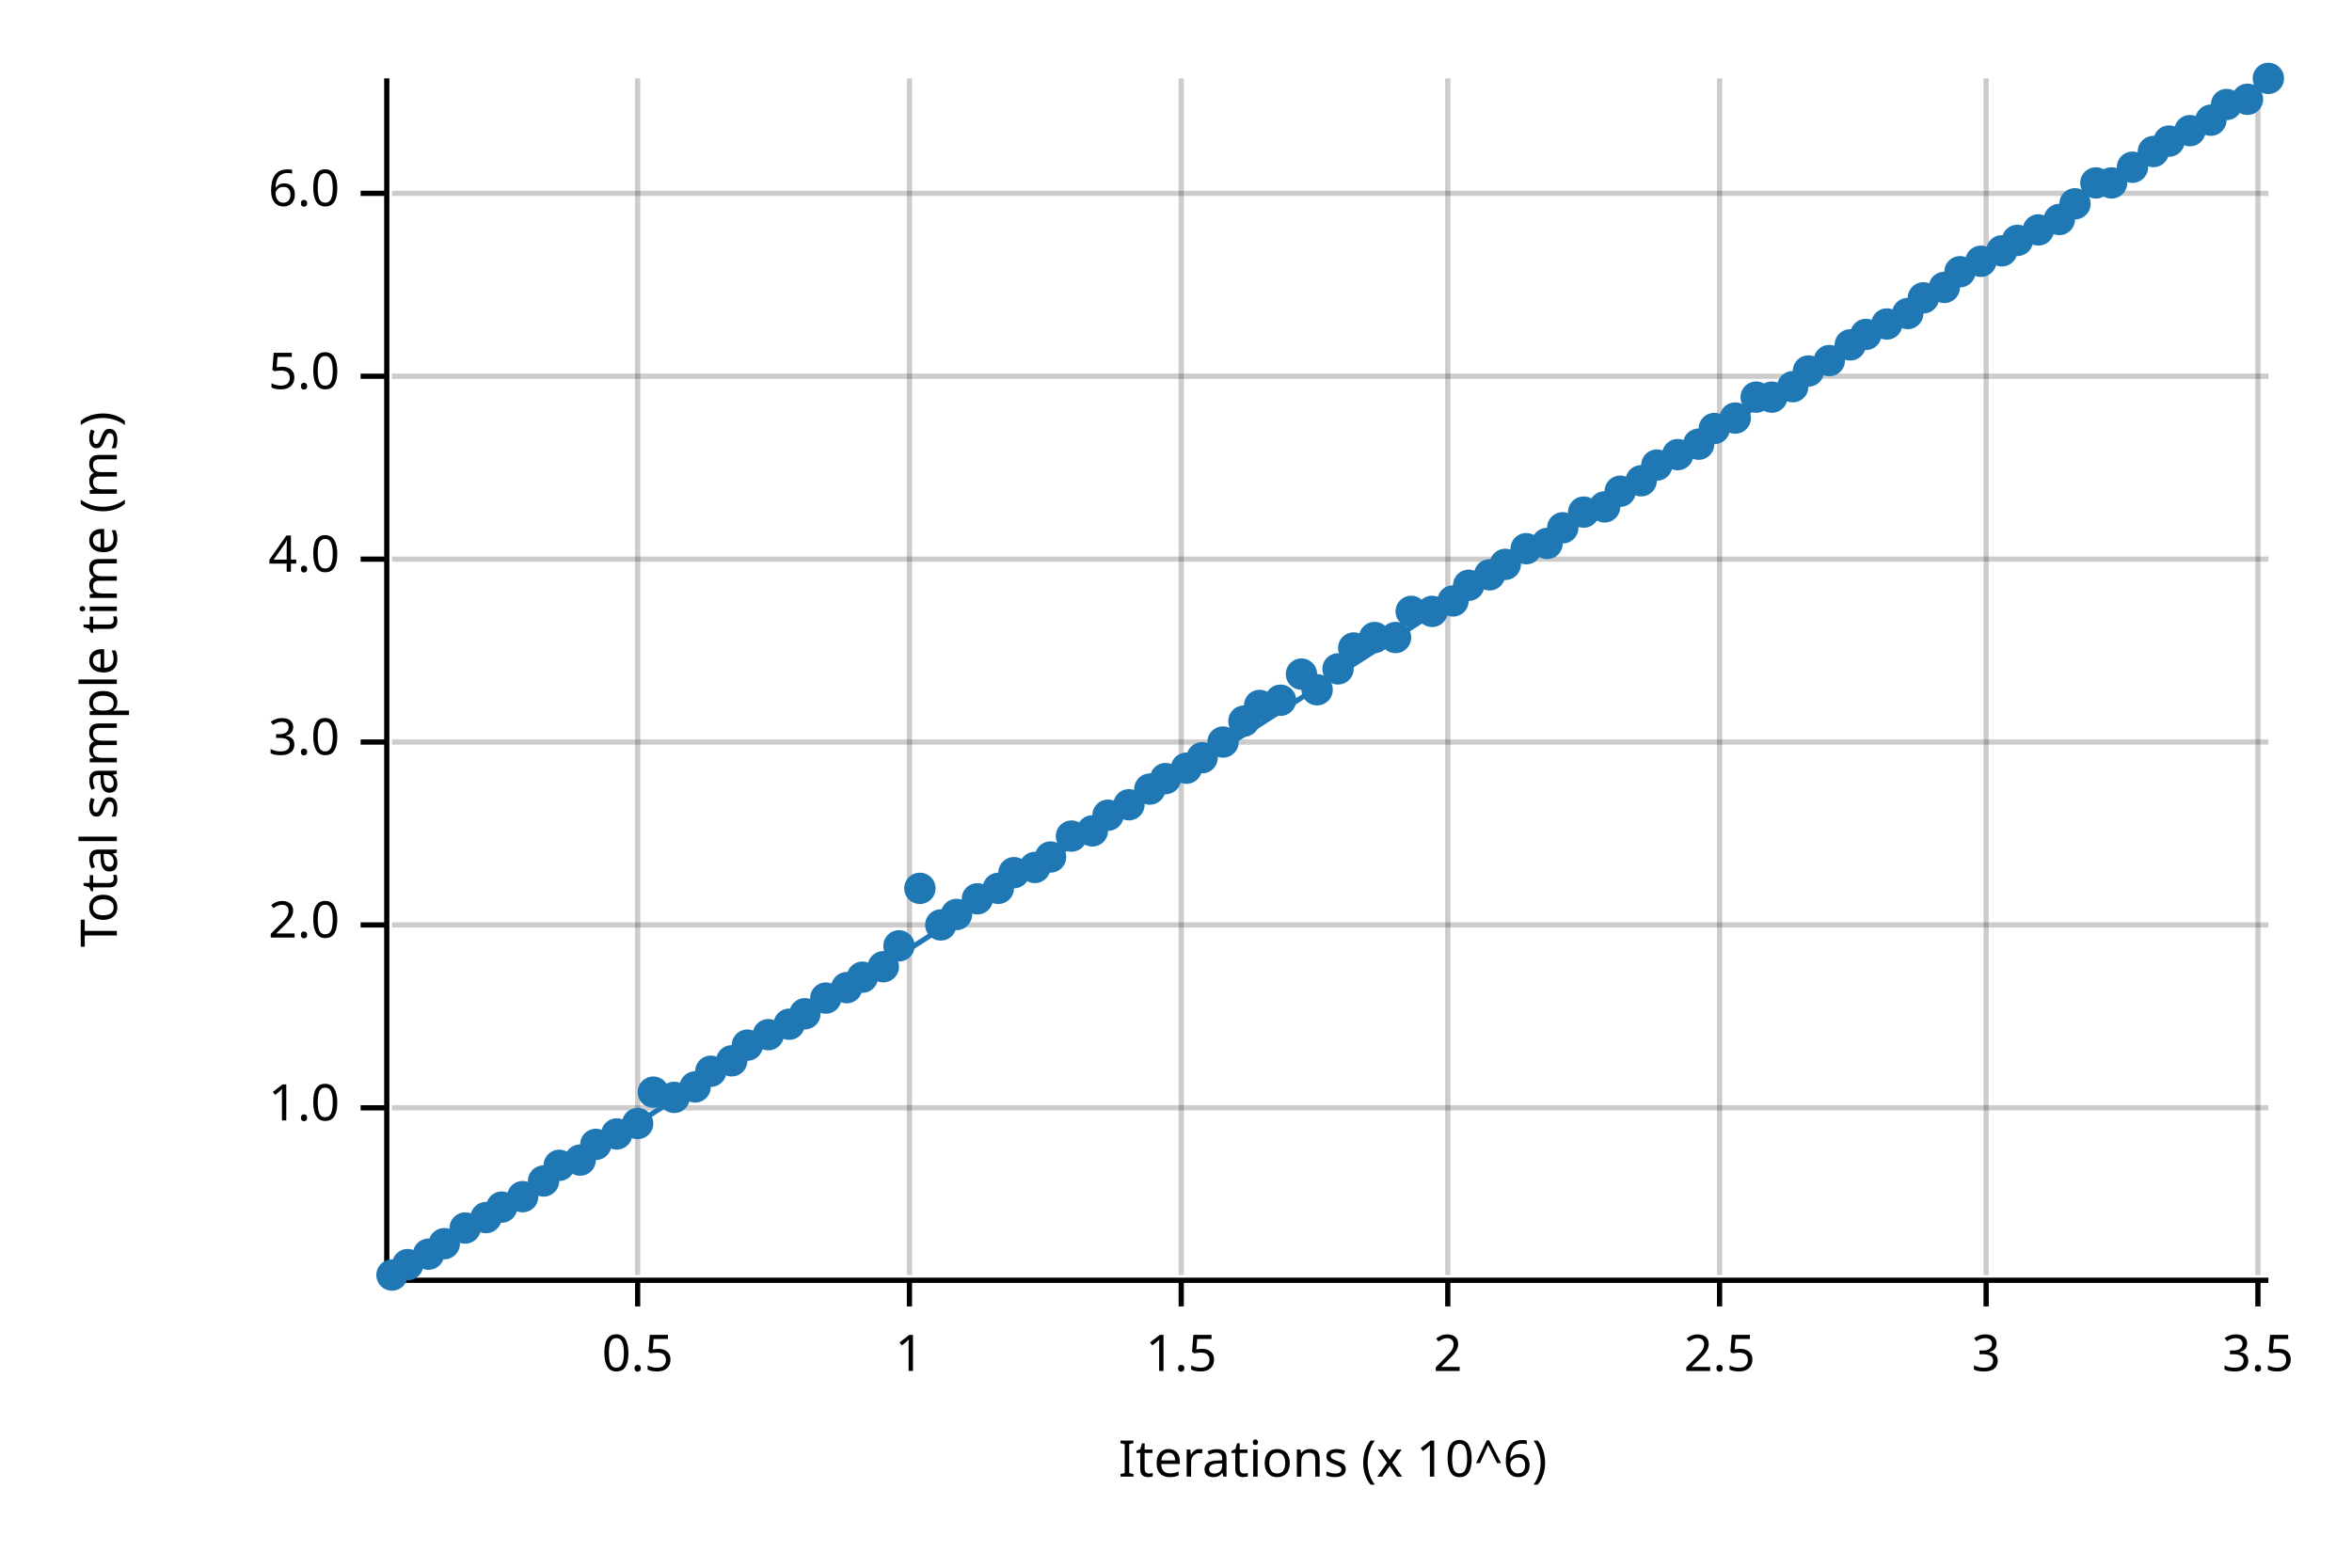
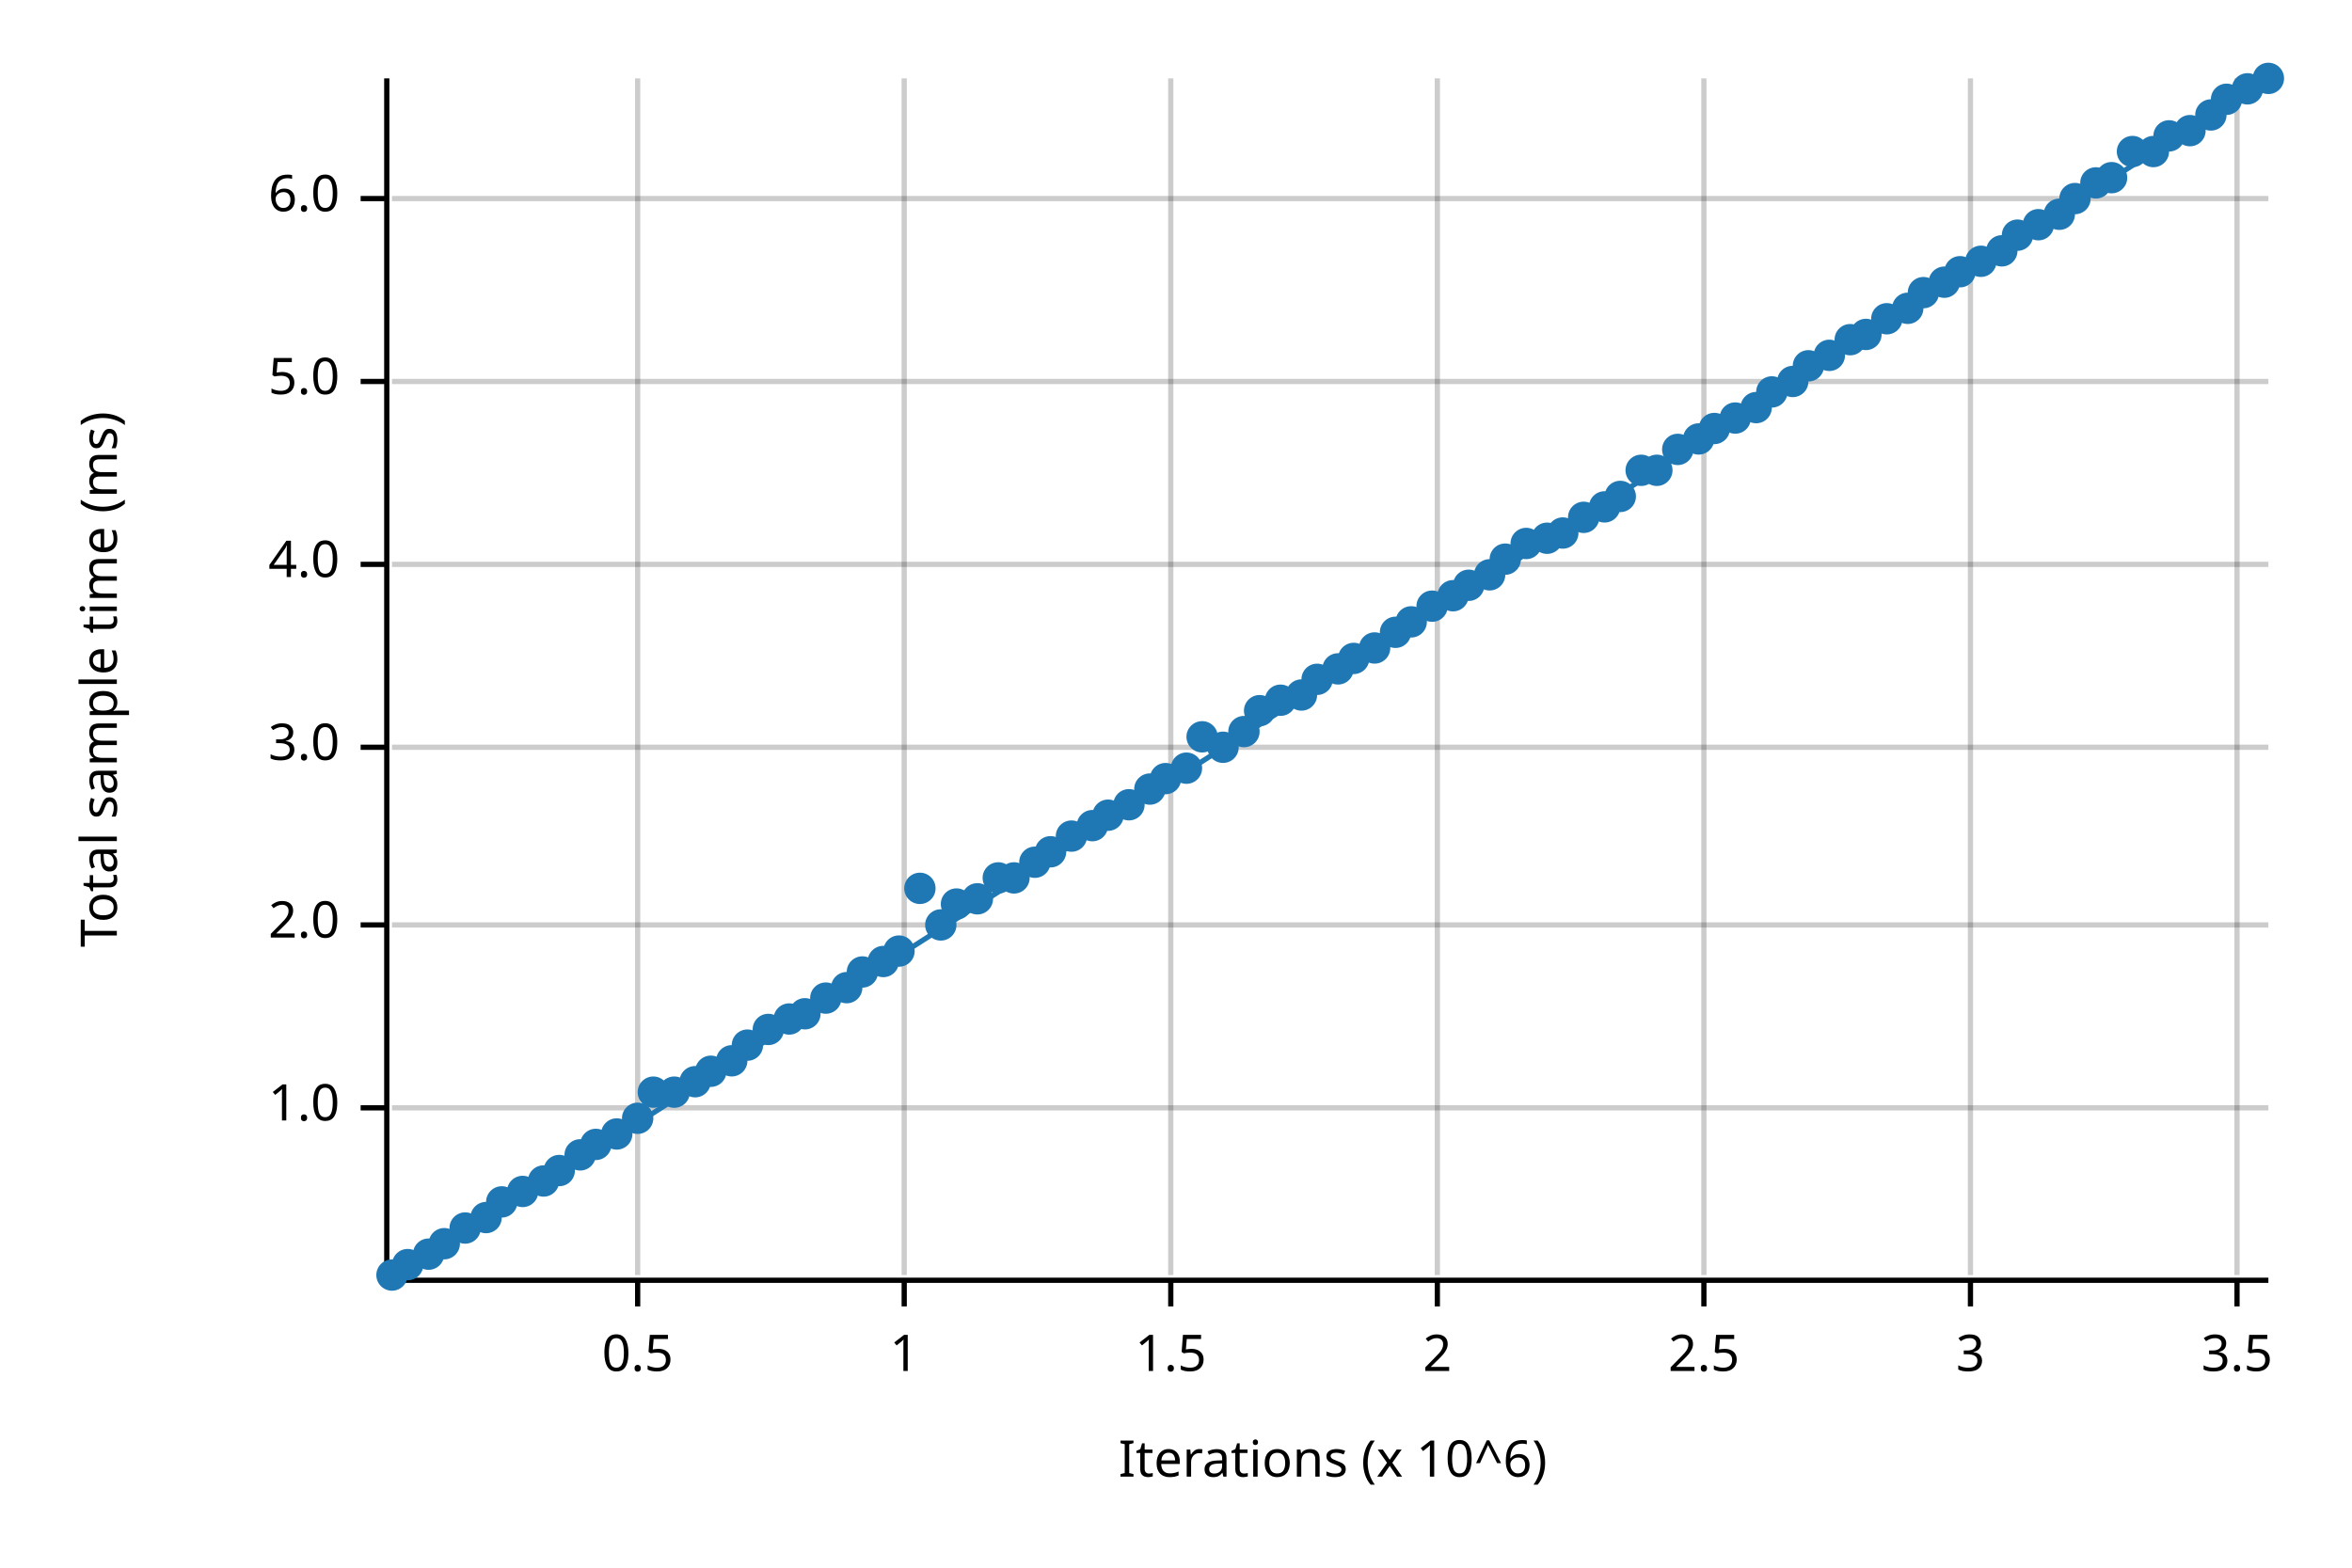
<svg xmlns="http://www.w3.org/2000/svg" width="450" height="300" viewBox="0 0 450 300">
  <text x="15" y="130" dy="0.76em" text-anchor="middle" font-family="sans-serif" font-size="9.677" opacity="1" fill="#000000" transform="rotate(270, 15, 130)">
Total sample time (ms)
</text>
  <text x="255" y="285" dy="-0.5ex" text-anchor="middle" font-family="sans-serif" font-size="9.677" opacity="1" fill="#000000">
Iterations (x 10^6)
</text>
  <line opacity="0.2" stroke="#000000" stroke-width="1" x1="122" y1="244" x2="122" y2="15" />
-   <line opacity="0.2" stroke="#000000" stroke-width="1" x1="174" y1="244" x2="174" y2="15" />
-   <line opacity="0.2" stroke="#000000" stroke-width="1" x1="226" y1="244" x2="226" y2="15" />
-   <line opacity="0.2" stroke="#000000" stroke-width="1" x1="277" y1="244" x2="277" y2="15" />
-   <line opacity="0.2" stroke="#000000" stroke-width="1" x1="329" y1="244" x2="329" y2="15" />
-   <line opacity="0.2" stroke="#000000" stroke-width="1" x1="380" y1="244" x2="380" y2="15" />
-   <line opacity="0.2" stroke="#000000" stroke-width="1" x1="432" y1="244" x2="432" y2="15" />
+   <line opacity="0.2" stroke="#000000" stroke-width="1" x1="173" y1="244" x2="173" y2="15" />
+   <line opacity="0.2" stroke="#000000" stroke-width="1" x1="224" y1="244" x2="224" y2="15" />
+   <line opacity="0.2" stroke="#000000" stroke-width="1" x1="275" y1="244" x2="275" y2="15" />
+   <line opacity="0.2" stroke="#000000" stroke-width="1" x1="326" y1="244" x2="326" y2="15" />
+   <line opacity="0.2" stroke="#000000" stroke-width="1" x1="377" y1="244" x2="377" y2="15" />
+   <line opacity="0.2" stroke="#000000" stroke-width="1" x1="428" y1="244" x2="428" y2="15" />
  <line opacity="0.2" stroke="#000000" stroke-width="1" x1="75" y1="212" x2="434" y2="212" />
  <line opacity="0.2" stroke="#000000" stroke-width="1" x1="75" y1="177" x2="434" y2="177" />
-   <line opacity="0.2" stroke="#000000" stroke-width="1" x1="75" y1="142" x2="434" y2="142" />
-   <line opacity="0.2" stroke="#000000" stroke-width="1" x1="75" y1="107" x2="434" y2="107" />
-   <line opacity="0.2" stroke="#000000" stroke-width="1" x1="75" y1="72" x2="434" y2="72" />
-   <line opacity="0.2" stroke="#000000" stroke-width="1" x1="75" y1="37" x2="434" y2="37" />
+   <line opacity="0.2" stroke="#000000" stroke-width="1" x1="75" y1="143" x2="434" y2="143" />
+   <line opacity="0.2" stroke="#000000" stroke-width="1" x1="75" y1="108" x2="434" y2="108" />
+   <line opacity="0.2" stroke="#000000" stroke-width="1" x1="75" y1="73" x2="434" y2="73" />
+   <line opacity="0.2" stroke="#000000" stroke-width="1" x1="75" y1="38" x2="434" y2="38" />
  <polyline fill="none" opacity="1" stroke="#000000" stroke-width="1" points="74,15 74,244 " />
  <text x="65" y="212" dy="0.5ex" text-anchor="end" font-family="sans-serif" font-size="9.677" opacity="1" fill="#000000">
1.0
</text>
  <polyline fill="none" opacity="1" stroke="#000000" stroke-width="1" points="69,212 74,212 " />
  <text x="65" y="177" dy="0.5ex" text-anchor="end" font-family="sans-serif" font-size="9.677" opacity="1" fill="#000000">
2.0
</text>
  <polyline fill="none" opacity="1" stroke="#000000" stroke-width="1" points="69,177 74,177 " />
-   <text x="65" y="142" dy="0.5ex" text-anchor="end" font-family="sans-serif" font-size="9.677" opacity="1" fill="#000000">
+   <text x="65" y="143" dy="0.5ex" text-anchor="end" font-family="sans-serif" font-size="9.677" opacity="1" fill="#000000">
3.0
</text>
-   <polyline fill="none" opacity="1" stroke="#000000" stroke-width="1" points="69,142 74,142 " />
-   <text x="65" y="107" dy="0.5ex" text-anchor="end" font-family="sans-serif" font-size="9.677" opacity="1" fill="#000000">
+   <polyline fill="none" opacity="1" stroke="#000000" stroke-width="1" points="69,143 74,143 " />
+   <text x="65" y="108" dy="0.5ex" text-anchor="end" font-family="sans-serif" font-size="9.677" opacity="1" fill="#000000">
4.0
</text>
-   <polyline fill="none" opacity="1" stroke="#000000" stroke-width="1" points="69,107 74,107 " />
-   <text x="65" y="72" dy="0.5ex" text-anchor="end" font-family="sans-serif" font-size="9.677" opacity="1" fill="#000000">
+   <polyline fill="none" opacity="1" stroke="#000000" stroke-width="1" points="69,108 74,108 " />
+   <text x="65" y="73" dy="0.5ex" text-anchor="end" font-family="sans-serif" font-size="9.677" opacity="1" fill="#000000">
5.0
</text>
-   <polyline fill="none" opacity="1" stroke="#000000" stroke-width="1" points="69,72 74,72 " />
-   <text x="65" y="37" dy="0.5ex" text-anchor="end" font-family="sans-serif" font-size="9.677" opacity="1" fill="#000000">
+   <polyline fill="none" opacity="1" stroke="#000000" stroke-width="1" points="69,73 74,73 " />
+   <text x="65" y="38" dy="0.5ex" text-anchor="end" font-family="sans-serif" font-size="9.677" opacity="1" fill="#000000">
6.0
</text>
-   <polyline fill="none" opacity="1" stroke="#000000" stroke-width="1" points="69,37 74,37 " />
+   <polyline fill="none" opacity="1" stroke="#000000" stroke-width="1" points="69,38 74,38 " />
  <polyline fill="none" opacity="1" stroke="#000000" stroke-width="1" points="75,245 434,245 " />
  <text x="122" y="255" dy="0.76em" text-anchor="middle" font-family="sans-serif" font-size="9.677" opacity="1" fill="#000000">
0.5
</text>
  <polyline fill="none" opacity="1" stroke="#000000" stroke-width="1" points="122,245 122,250 " />
-   <text x="174" y="255" dy="0.76em" text-anchor="middle" font-family="sans-serif" font-size="9.677" opacity="1" fill="#000000">
+   <text x="173" y="255" dy="0.76em" text-anchor="middle" font-family="sans-serif" font-size="9.677" opacity="1" fill="#000000">
1
</text>
-   <polyline fill="none" opacity="1" stroke="#000000" stroke-width="1" points="174,245 174,250 " />
-   <text x="226" y="255" dy="0.76em" text-anchor="middle" font-family="sans-serif" font-size="9.677" opacity="1" fill="#000000">
+   <polyline fill="none" opacity="1" stroke="#000000" stroke-width="1" points="173,245 173,250 " />
+   <text x="224" y="255" dy="0.76em" text-anchor="middle" font-family="sans-serif" font-size="9.677" opacity="1" fill="#000000">
1.5
</text>
-   <polyline fill="none" opacity="1" stroke="#000000" stroke-width="1" points="226,245 226,250 " />
-   <text x="277" y="255" dy="0.76em" text-anchor="middle" font-family="sans-serif" font-size="9.677" opacity="1" fill="#000000">
+   <polyline fill="none" opacity="1" stroke="#000000" stroke-width="1" points="224,245 224,250 " />
+   <text x="275" y="255" dy="0.76em" text-anchor="middle" font-family="sans-serif" font-size="9.677" opacity="1" fill="#000000">
2
</text>
-   <polyline fill="none" opacity="1" stroke="#000000" stroke-width="1" points="277,245 277,250 " />
-   <text x="329" y="255" dy="0.76em" text-anchor="middle" font-family="sans-serif" font-size="9.677" opacity="1" fill="#000000">
+   <polyline fill="none" opacity="1" stroke="#000000" stroke-width="1" points="275,245 275,250 " />
+   <text x="326" y="255" dy="0.76em" text-anchor="middle" font-family="sans-serif" font-size="9.677" opacity="1" fill="#000000">
2.5
</text>
-   <polyline fill="none" opacity="1" stroke="#000000" stroke-width="1" points="329,245 329,250 " />
-   <text x="380" y="255" dy="0.76em" text-anchor="middle" font-family="sans-serif" font-size="9.677" opacity="1" fill="#000000">
+   <polyline fill="none" opacity="1" stroke="#000000" stroke-width="1" points="326,245 326,250 " />
+   <text x="377" y="255" dy="0.76em" text-anchor="middle" font-family="sans-serif" font-size="9.677" opacity="1" fill="#000000">
3
</text>
-   <polyline fill="none" opacity="1" stroke="#000000" stroke-width="1" points="380,245 380,250 " />
-   <text x="432" y="255" dy="0.76em" text-anchor="middle" font-family="sans-serif" font-size="9.677" opacity="1" fill="#000000">
+   <polyline fill="none" opacity="1" stroke="#000000" stroke-width="1" points="377,245 377,250 " />
+   <text x="428" y="255" dy="0.76em" text-anchor="middle" font-family="sans-serif" font-size="9.677" opacity="1" fill="#000000">
3.5
</text>
-   <polyline fill="none" opacity="1" stroke="#000000" stroke-width="1" points="432,245 432,250 " />
+   <polyline fill="none" opacity="1" stroke="#000000" stroke-width="1" points="428,245 428,250 " />
  <circle cx="75" cy="244" r="3" opacity="1" fill="#1F78B4" stroke="none" stroke-width="1" />
  <circle cx="78" cy="242" r="3" opacity="1" fill="#1F78B4" stroke="none" stroke-width="1" />
  <circle cx="82" cy="240" r="3" opacity="1" fill="#1F78B4" stroke="none" stroke-width="1" />
  <circle cx="85" cy="238" r="3" opacity="1" fill="#1F78B4" stroke="none" stroke-width="1" />
  <circle cx="89" cy="235" r="3" opacity="1" fill="#1F78B4" stroke="none" stroke-width="1" />
  <circle cx="93" cy="233" r="3" opacity="1" fill="#1F78B4" stroke="none" stroke-width="1" />
-   <circle cx="96" cy="231" r="3" opacity="1" fill="#1F78B4" stroke="none" stroke-width="1" />
-   <circle cx="100" cy="229" r="3" opacity="1" fill="#1F78B4" stroke="none" stroke-width="1" />
+   <circle cx="96" cy="230" r="3" opacity="1" fill="#1F78B4" stroke="none" stroke-width="1" />
+   <circle cx="100" cy="228" r="3" opacity="1" fill="#1F78B4" stroke="none" stroke-width="1" />
  <circle cx="104" cy="226" r="3" opacity="1" fill="#1F78B4" stroke="none" stroke-width="1" />
-   <circle cx="107" cy="223" r="3" opacity="1" fill="#1F78B4" stroke="none" stroke-width="1" />
-   <circle cx="111" cy="222" r="3" opacity="1" fill="#1F78B4" stroke="none" stroke-width="1" />
+   <circle cx="107" cy="224" r="3" opacity="1" fill="#1F78B4" stroke="none" stroke-width="1" />
+   <circle cx="111" cy="221" r="3" opacity="1" fill="#1F78B4" stroke="none" stroke-width="1" />
  <circle cx="114" cy="219" r="3" opacity="1" fill="#1F78B4" stroke="none" stroke-width="1" />
  <circle cx="118" cy="217" r="3" opacity="1" fill="#1F78B4" stroke="none" stroke-width="1" />
-   <circle cx="122" cy="215" r="3" opacity="1" fill="#1F78B4" stroke="none" stroke-width="1" />
+   <circle cx="122" cy="214" r="3" opacity="1" fill="#1F78B4" stroke="none" stroke-width="1" />
  <circle cx="125" cy="209" r="3" opacity="1" fill="#1F78B4" stroke="none" stroke-width="1" />
-   <circle cx="129" cy="210" r="3" opacity="1" fill="#1F78B4" stroke="none" stroke-width="1" />
-   <circle cx="133" cy="208" r="3" opacity="1" fill="#1F78B4" stroke="none" stroke-width="1" />
+   <circle cx="129" cy="209" r="3" opacity="1" fill="#1F78B4" stroke="none" stroke-width="1" />
+   <circle cx="133" cy="207" r="3" opacity="1" fill="#1F78B4" stroke="none" stroke-width="1" />
  <circle cx="136" cy="205" r="3" opacity="1" fill="#1F78B4" stroke="none" stroke-width="1" />
  <circle cx="140" cy="203" r="3" opacity="1" fill="#1F78B4" stroke="none" stroke-width="1" />
  <circle cx="143" cy="200" r="3" opacity="1" fill="#1F78B4" stroke="none" stroke-width="1" />
-   <circle cx="147" cy="198" r="3" opacity="1" fill="#1F78B4" stroke="none" stroke-width="1" />
-   <circle cx="151" cy="196" r="3" opacity="1" fill="#1F78B4" stroke="none" stroke-width="1" />
+   <circle cx="147" cy="197" r="3" opacity="1" fill="#1F78B4" stroke="none" stroke-width="1" />
+   <circle cx="151" cy="195" r="3" opacity="1" fill="#1F78B4" stroke="none" stroke-width="1" />
  <circle cx="154" cy="194" r="3" opacity="1" fill="#1F78B4" stroke="none" stroke-width="1" />
  <circle cx="158" cy="191" r="3" opacity="1" fill="#1F78B4" stroke="none" stroke-width="1" />
  <circle cx="162" cy="189" r="3" opacity="1" fill="#1F78B4" stroke="none" stroke-width="1" />
-   <circle cx="165" cy="187" r="3" opacity="1" fill="#1F78B4" stroke="none" stroke-width="1" />
-   <circle cx="169" cy="185" r="3" opacity="1" fill="#1F78B4" stroke="none" stroke-width="1" />
-   <circle cx="172" cy="181" r="3" opacity="1" fill="#1F78B4" stroke="none" stroke-width="1" />
+   <circle cx="165" cy="186" r="3" opacity="1" fill="#1F78B4" stroke="none" stroke-width="1" />
+   <circle cx="169" cy="184" r="3" opacity="1" fill="#1F78B4" stroke="none" stroke-width="1" />
+   <circle cx="172" cy="182" r="3" opacity="1" fill="#1F78B4" stroke="none" stroke-width="1" />
  <circle cx="176" cy="170" r="3" opacity="1" fill="#1F78B4" stroke="none" stroke-width="1" />
  <circle cx="180" cy="177" r="3" opacity="1" fill="#1F78B4" stroke="none" stroke-width="1" />
-   <circle cx="183" cy="175" r="3" opacity="1" fill="#1F78B4" stroke="none" stroke-width="1" />
+   <circle cx="183" cy="173" r="3" opacity="1" fill="#1F78B4" stroke="none" stroke-width="1" />
  <circle cx="187" cy="172" r="3" opacity="1" fill="#1F78B4" stroke="none" stroke-width="1" />
-   <circle cx="191" cy="170" r="3" opacity="1" fill="#1F78B4" stroke="none" stroke-width="1" />
-   <circle cx="194" cy="167" r="3" opacity="1" fill="#1F78B4" stroke="none" stroke-width="1" />
-   <circle cx="198" cy="166" r="3" opacity="1" fill="#1F78B4" stroke="none" stroke-width="1" />
-   <circle cx="201" cy="164" r="3" opacity="1" fill="#1F78B4" stroke="none" stroke-width="1" />
+   <circle cx="191" cy="168" r="3" opacity="1" fill="#1F78B4" stroke="none" stroke-width="1" />
+   <circle cx="194" cy="168" r="3" opacity="1" fill="#1F78B4" stroke="none" stroke-width="1" />
+   <circle cx="198" cy="165" r="3" opacity="1" fill="#1F78B4" stroke="none" stroke-width="1" />
+   <circle cx="201" cy="163" r="3" opacity="1" fill="#1F78B4" stroke="none" stroke-width="1" />
  <circle cx="205" cy="160" r="3" opacity="1" fill="#1F78B4" stroke="none" stroke-width="1" />
-   <circle cx="209" cy="159" r="3" opacity="1" fill="#1F78B4" stroke="none" stroke-width="1" />
+   <circle cx="209" cy="158" r="3" opacity="1" fill="#1F78B4" stroke="none" stroke-width="1" />
  <circle cx="212" cy="156" r="3" opacity="1" fill="#1F78B4" stroke="none" stroke-width="1" />
  <circle cx="216" cy="154" r="3" opacity="1" fill="#1F78B4" stroke="none" stroke-width="1" />
  <circle cx="220" cy="151" r="3" opacity="1" fill="#1F78B4" stroke="none" stroke-width="1" />
  <circle cx="223" cy="149" r="3" opacity="1" fill="#1F78B4" stroke="none" stroke-width="1" />
  <circle cx="227" cy="147" r="3" opacity="1" fill="#1F78B4" stroke="none" stroke-width="1" />
-   <circle cx="230" cy="145" r="3" opacity="1" fill="#1F78B4" stroke="none" stroke-width="1" />
-   <circle cx="234" cy="142" r="3" opacity="1" fill="#1F78B4" stroke="none" stroke-width="1" />
-   <circle cx="238" cy="138" r="3" opacity="1" fill="#1F78B4" stroke="none" stroke-width="1" />
-   <circle cx="241" cy="135" r="3" opacity="1" fill="#1F78B4" stroke="none" stroke-width="1" />
+   <circle cx="230" cy="141" r="3" opacity="1" fill="#1F78B4" stroke="none" stroke-width="1" />
+   <circle cx="234" cy="143" r="3" opacity="1" fill="#1F78B4" stroke="none" stroke-width="1" />
+   <circle cx="238" cy="140" r="3" opacity="1" fill="#1F78B4" stroke="none" stroke-width="1" />
+   <circle cx="241" cy="136" r="3" opacity="1" fill="#1F78B4" stroke="none" stroke-width="1" />
  <circle cx="245" cy="134" r="3" opacity="1" fill="#1F78B4" stroke="none" stroke-width="1" />
-   <circle cx="249" cy="129" r="3" opacity="1" fill="#1F78B4" stroke="none" stroke-width="1" />
-   <circle cx="252" cy="132" r="3" opacity="1" fill="#1F78B4" stroke="none" stroke-width="1" />
+   <circle cx="249" cy="133" r="3" opacity="1" fill="#1F78B4" stroke="none" stroke-width="1" />
+   <circle cx="252" cy="130" r="3" opacity="1" fill="#1F78B4" stroke="none" stroke-width="1" />
  <circle cx="256" cy="128" r="3" opacity="1" fill="#1F78B4" stroke="none" stroke-width="1" />
-   <circle cx="259" cy="124" r="3" opacity="1" fill="#1F78B4" stroke="none" stroke-width="1" />
-   <circle cx="263" cy="122" r="3" opacity="1" fill="#1F78B4" stroke="none" stroke-width="1" />
-   <circle cx="267" cy="122" r="3" opacity="1" fill="#1F78B4" stroke="none" stroke-width="1" />
-   <circle cx="270" cy="117" r="3" opacity="1" fill="#1F78B4" stroke="none" stroke-width="1" />
-   <circle cx="274" cy="117" r="3" opacity="1" fill="#1F78B4" stroke="none" stroke-width="1" />
-   <circle cx="278" cy="115" r="3" opacity="1" fill="#1F78B4" stroke="none" stroke-width="1" />
+   <circle cx="259" cy="126" r="3" opacity="1" fill="#1F78B4" stroke="none" stroke-width="1" />
+   <circle cx="263" cy="124" r="3" opacity="1" fill="#1F78B4" stroke="none" stroke-width="1" />
+   <circle cx="267" cy="121" r="3" opacity="1" fill="#1F78B4" stroke="none" stroke-width="1" />
+   <circle cx="270" cy="119" r="3" opacity="1" fill="#1F78B4" stroke="none" stroke-width="1" />
+   <circle cx="274" cy="116" r="3" opacity="1" fill="#1F78B4" stroke="none" stroke-width="1" />
+   <circle cx="278" cy="114" r="3" opacity="1" fill="#1F78B4" stroke="none" stroke-width="1" />
  <circle cx="281" cy="112" r="3" opacity="1" fill="#1F78B4" stroke="none" stroke-width="1" />
  <circle cx="285" cy="110" r="3" opacity="1" fill="#1F78B4" stroke="none" stroke-width="1" />
-   <circle cx="288" cy="108" r="3" opacity="1" fill="#1F78B4" stroke="none" stroke-width="1" />
-   <circle cx="292" cy="105" r="3" opacity="1" fill="#1F78B4" stroke="none" stroke-width="1" />
-   <circle cx="296" cy="104" r="3" opacity="1" fill="#1F78B4" stroke="none" stroke-width="1" />
-   <circle cx="299" cy="101" r="3" opacity="1" fill="#1F78B4" stroke="none" stroke-width="1" />
-   <circle cx="303" cy="98" r="3" opacity="1" fill="#1F78B4" stroke="none" stroke-width="1" />
+   <circle cx="288" cy="107" r="3" opacity="1" fill="#1F78B4" stroke="none" stroke-width="1" />
+   <circle cx="292" cy="104" r="3" opacity="1" fill="#1F78B4" stroke="none" stroke-width="1" />
+   <circle cx="296" cy="103" r="3" opacity="1" fill="#1F78B4" stroke="none" stroke-width="1" />
+   <circle cx="299" cy="102" r="3" opacity="1" fill="#1F78B4" stroke="none" stroke-width="1" />
+   <circle cx="303" cy="99" r="3" opacity="1" fill="#1F78B4" stroke="none" stroke-width="1" />
  <circle cx="307" cy="97" r="3" opacity="1" fill="#1F78B4" stroke="none" stroke-width="1" />
-   <circle cx="310" cy="94" r="3" opacity="1" fill="#1F78B4" stroke="none" stroke-width="1" />
-   <circle cx="314" cy="92" r="3" opacity="1" fill="#1F78B4" stroke="none" stroke-width="1" />
-   <circle cx="317" cy="89" r="3" opacity="1" fill="#1F78B4" stroke="none" stroke-width="1" />
-   <circle cx="321" cy="87" r="3" opacity="1" fill="#1F78B4" stroke="none" stroke-width="1" />
-   <circle cx="325" cy="85" r="3" opacity="1" fill="#1F78B4" stroke="none" stroke-width="1" />
+   <circle cx="310" cy="95" r="3" opacity="1" fill="#1F78B4" stroke="none" stroke-width="1" />
+   <circle cx="314" cy="90" r="3" opacity="1" fill="#1F78B4" stroke="none" stroke-width="1" />
+   <circle cx="317" cy="90" r="3" opacity="1" fill="#1F78B4" stroke="none" stroke-width="1" />
+   <circle cx="321" cy="86" r="3" opacity="1" fill="#1F78B4" stroke="none" stroke-width="1" />
+   <circle cx="325" cy="84" r="3" opacity="1" fill="#1F78B4" stroke="none" stroke-width="1" />
  <circle cx="328" cy="82" r="3" opacity="1" fill="#1F78B4" stroke="none" stroke-width="1" />
  <circle cx="332" cy="80" r="3" opacity="1" fill="#1F78B4" stroke="none" stroke-width="1" />
-   <circle cx="336" cy="76" r="3" opacity="1" fill="#1F78B4" stroke="none" stroke-width="1" />
-   <circle cx="339" cy="76" r="3" opacity="1" fill="#1F78B4" stroke="none" stroke-width="1" />
-   <circle cx="343" cy="74" r="3" opacity="1" fill="#1F78B4" stroke="none" stroke-width="1" />
-   <circle cx="346" cy="71" r="3" opacity="1" fill="#1F78B4" stroke="none" stroke-width="1" />
-   <circle cx="350" cy="69" r="3" opacity="1" fill="#1F78B4" stroke="none" stroke-width="1" />
-   <circle cx="354" cy="66" r="3" opacity="1" fill="#1F78B4" stroke="none" stroke-width="1" />
+   <circle cx="336" cy="78" r="3" opacity="1" fill="#1F78B4" stroke="none" stroke-width="1" />
+   <circle cx="339" cy="75" r="3" opacity="1" fill="#1F78B4" stroke="none" stroke-width="1" />
+   <circle cx="343" cy="73" r="3" opacity="1" fill="#1F78B4" stroke="none" stroke-width="1" />
+   <circle cx="346" cy="70" r="3" opacity="1" fill="#1F78B4" stroke="none" stroke-width="1" />
+   <circle cx="350" cy="68" r="3" opacity="1" fill="#1F78B4" stroke="none" stroke-width="1" />
+   <circle cx="354" cy="65" r="3" opacity="1" fill="#1F78B4" stroke="none" stroke-width="1" />
  <circle cx="357" cy="64" r="3" opacity="1" fill="#1F78B4" stroke="none" stroke-width="1" />
-   <circle cx="361" cy="62" r="3" opacity="1" fill="#1F78B4" stroke="none" stroke-width="1" />
-   <circle cx="365" cy="60" r="3" opacity="1" fill="#1F78B4" stroke="none" stroke-width="1" />
-   <circle cx="368" cy="57" r="3" opacity="1" fill="#1F78B4" stroke="none" stroke-width="1" />
-   <circle cx="372" cy="55" r="3" opacity="1" fill="#1F78B4" stroke="none" stroke-width="1" />
+   <circle cx="361" cy="61" r="3" opacity="1" fill="#1F78B4" stroke="none" stroke-width="1" />
+   <circle cx="365" cy="59" r="3" opacity="1" fill="#1F78B4" stroke="none" stroke-width="1" />
+   <circle cx="368" cy="56" r="3" opacity="1" fill="#1F78B4" stroke="none" stroke-width="1" />
+   <circle cx="372" cy="54" r="3" opacity="1" fill="#1F78B4" stroke="none" stroke-width="1" />
  <circle cx="375" cy="52" r="3" opacity="1" fill="#1F78B4" stroke="none" stroke-width="1" />
  <circle cx="379" cy="50" r="3" opacity="1" fill="#1F78B4" stroke="none" stroke-width="1" />
  <circle cx="383" cy="48" r="3" opacity="1" fill="#1F78B4" stroke="none" stroke-width="1" />
-   <circle cx="386" cy="46" r="3" opacity="1" fill="#1F78B4" stroke="none" stroke-width="1" />
-   <circle cx="390" cy="44" r="3" opacity="1" fill="#1F78B4" stroke="none" stroke-width="1" />
-   <circle cx="394" cy="42" r="3" opacity="1" fill="#1F78B4" stroke="none" stroke-width="1" />
-   <circle cx="397" cy="39" r="3" opacity="1" fill="#1F78B4" stroke="none" stroke-width="1" />
+   <circle cx="386" cy="45" r="3" opacity="1" fill="#1F78B4" stroke="none" stroke-width="1" />
+   <circle cx="390" cy="43" r="3" opacity="1" fill="#1F78B4" stroke="none" stroke-width="1" />
+   <circle cx="394" cy="41" r="3" opacity="1" fill="#1F78B4" stroke="none" stroke-width="1" />
+   <circle cx="397" cy="38" r="3" opacity="1" fill="#1F78B4" stroke="none" stroke-width="1" />
  <circle cx="401" cy="35" r="3" opacity="1" fill="#1F78B4" stroke="none" stroke-width="1" />
-   <circle cx="404" cy="35" r="3" opacity="1" fill="#1F78B4" stroke="none" stroke-width="1" />
-   <circle cx="408" cy="32" r="3" opacity="1" fill="#1F78B4" stroke="none" stroke-width="1" />
+   <circle cx="404" cy="34" r="3" opacity="1" fill="#1F78B4" stroke="none" stroke-width="1" />
+   <circle cx="408" cy="29" r="3" opacity="1" fill="#1F78B4" stroke="none" stroke-width="1" />
  <circle cx="412" cy="29" r="3" opacity="1" fill="#1F78B4" stroke="none" stroke-width="1" />
-   <circle cx="415" cy="27" r="3" opacity="1" fill="#1F78B4" stroke="none" stroke-width="1" />
+   <circle cx="415" cy="26" r="3" opacity="1" fill="#1F78B4" stroke="none" stroke-width="1" />
  <circle cx="419" cy="25" r="3" opacity="1" fill="#1F78B4" stroke="none" stroke-width="1" />
-   <circle cx="423" cy="23" r="3" opacity="1" fill="#1F78B4" stroke="none" stroke-width="1" />
-   <circle cx="426" cy="20" r="3" opacity="1" fill="#1F78B4" stroke="none" stroke-width="1" />
-   <circle cx="430" cy="19" r="3" opacity="1" fill="#1F78B4" stroke="none" stroke-width="1" />
+   <circle cx="423" cy="22" r="3" opacity="1" fill="#1F78B4" stroke="none" stroke-width="1" />
+   <circle cx="426" cy="19" r="3" opacity="1" fill="#1F78B4" stroke="none" stroke-width="1" />
+   <circle cx="430" cy="17" r="3" opacity="1" fill="#1F78B4" stroke="none" stroke-width="1" />
  <circle cx="434" cy="15" r="3" opacity="1" fill="#1F78B4" stroke="none" stroke-width="1" />
  <polyline fill="none" opacity="1" stroke="#1F78B4" stroke-width="1" points="75,245 434,15 " />
  <polygon opacity="0.25" fill="#1F78B4" points="75,245 434,15 434,15 " />
</svg>
